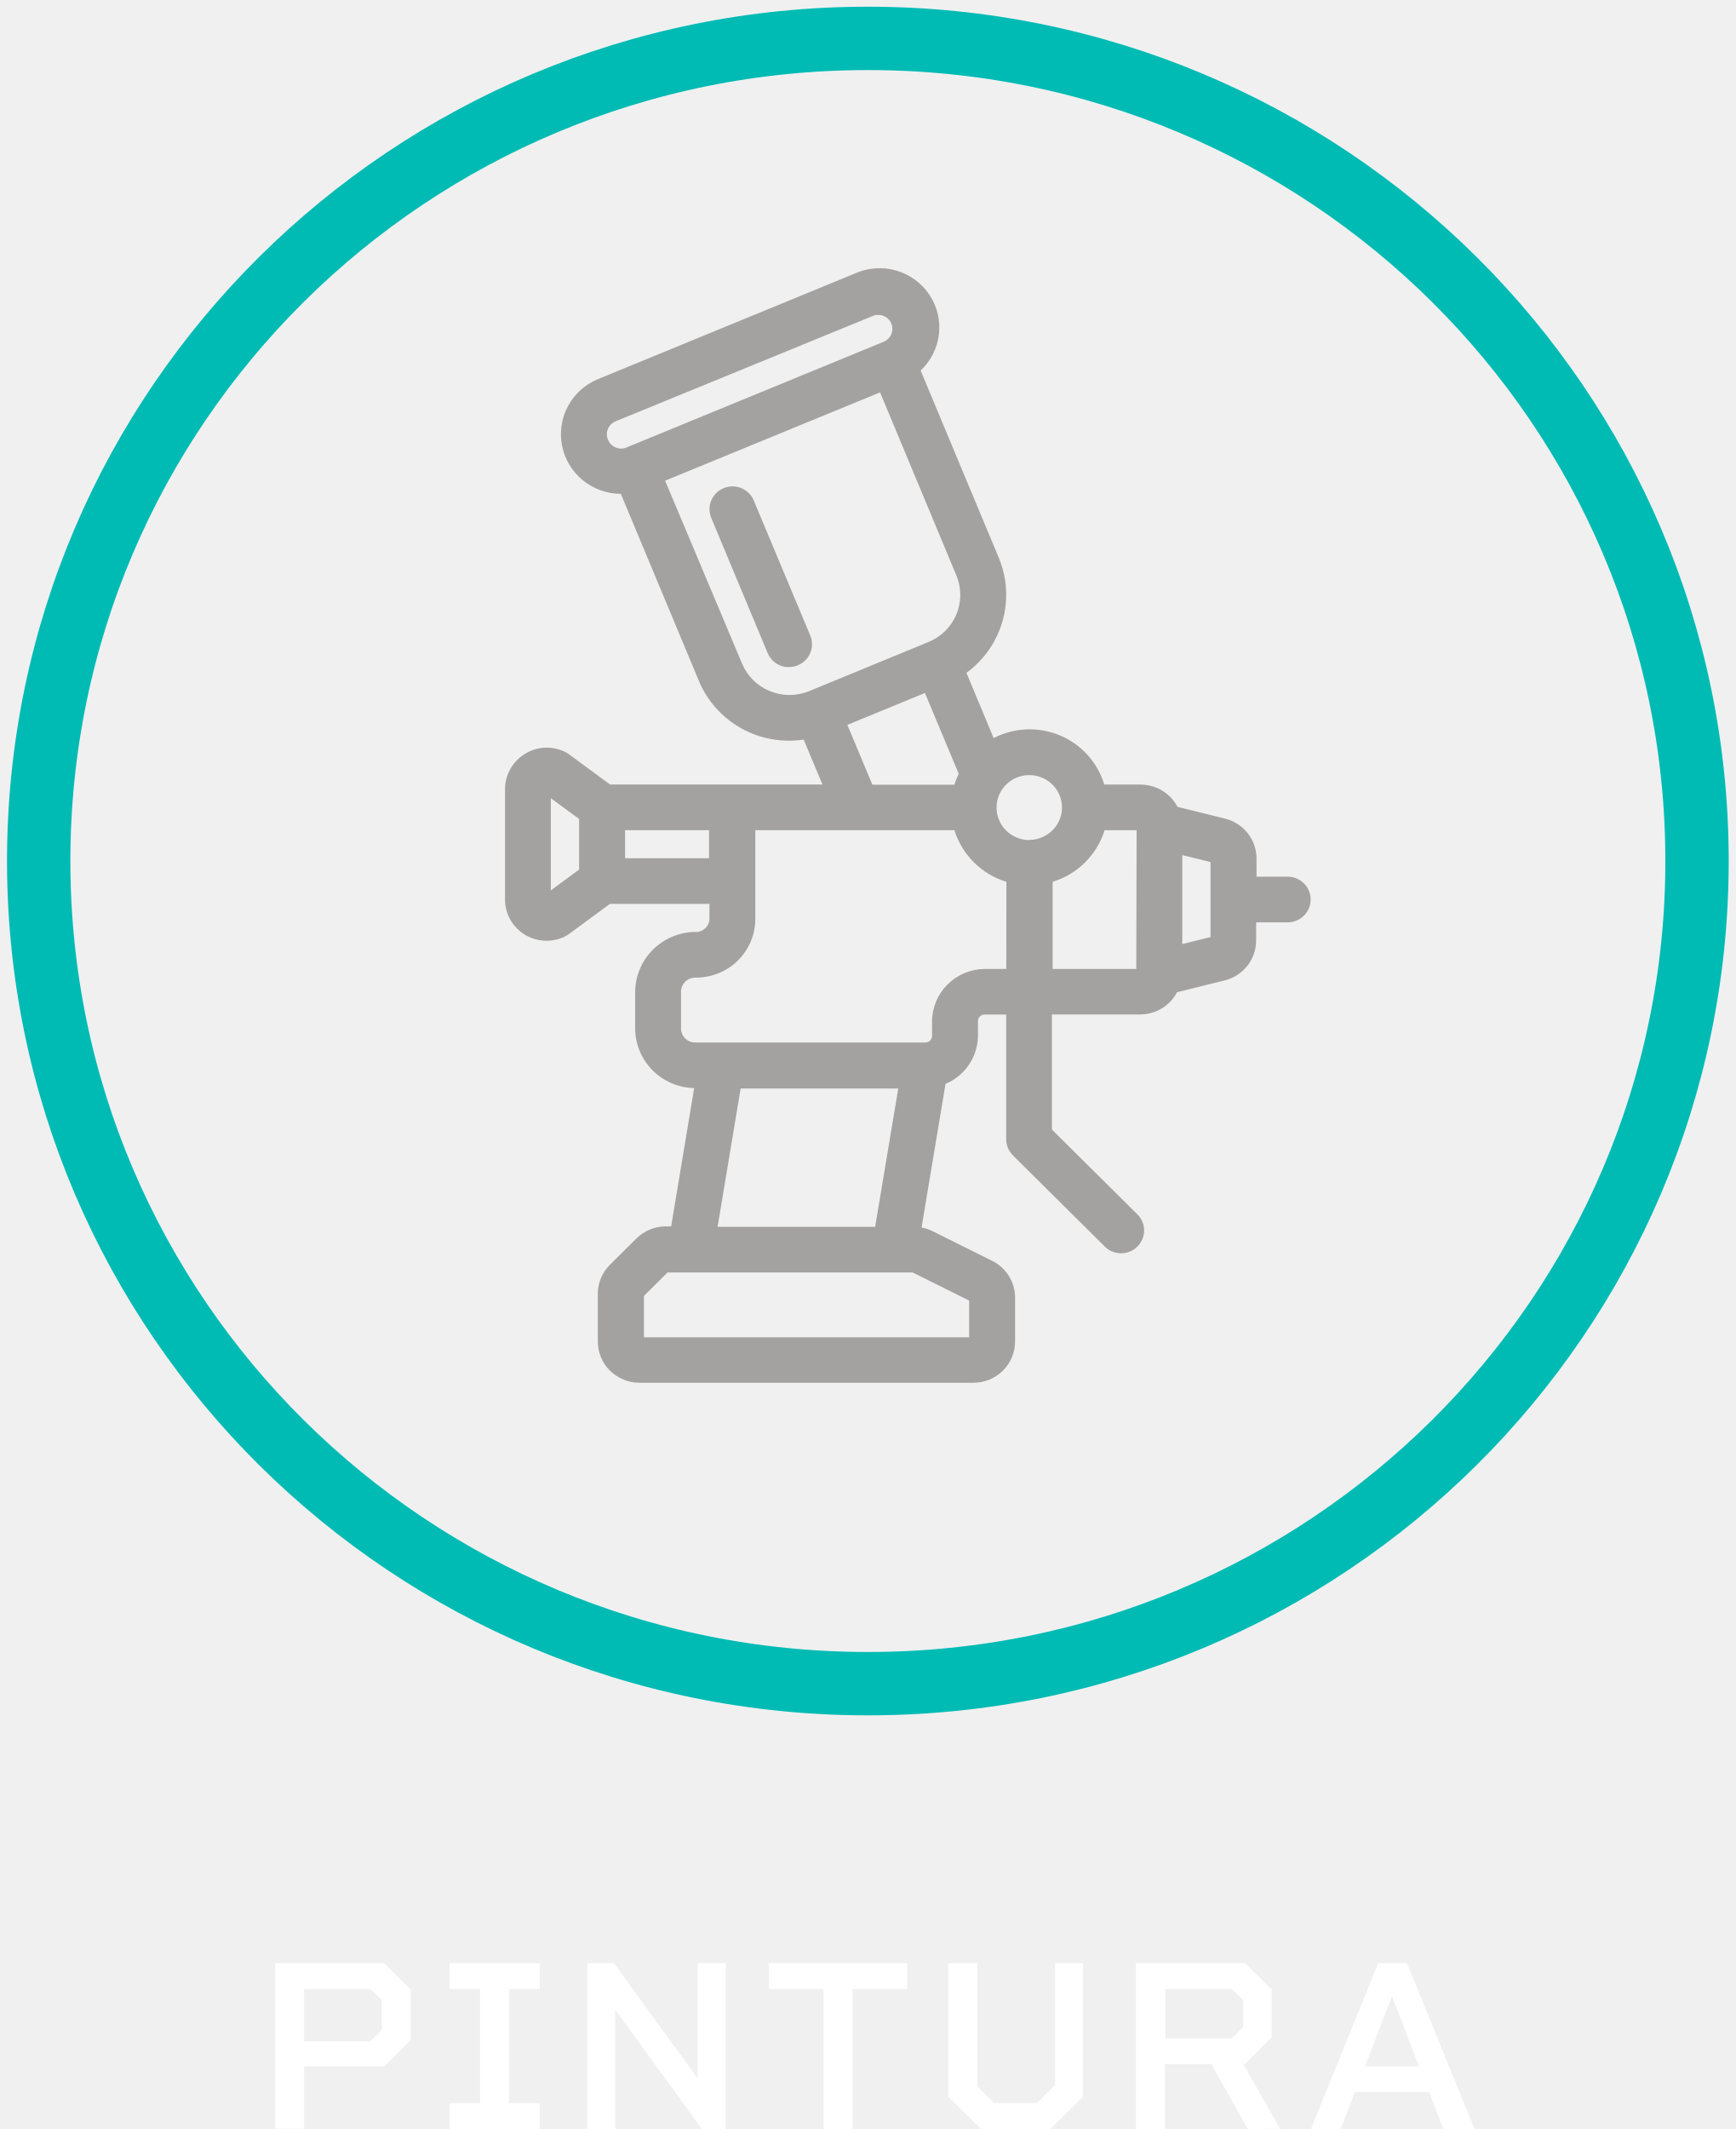
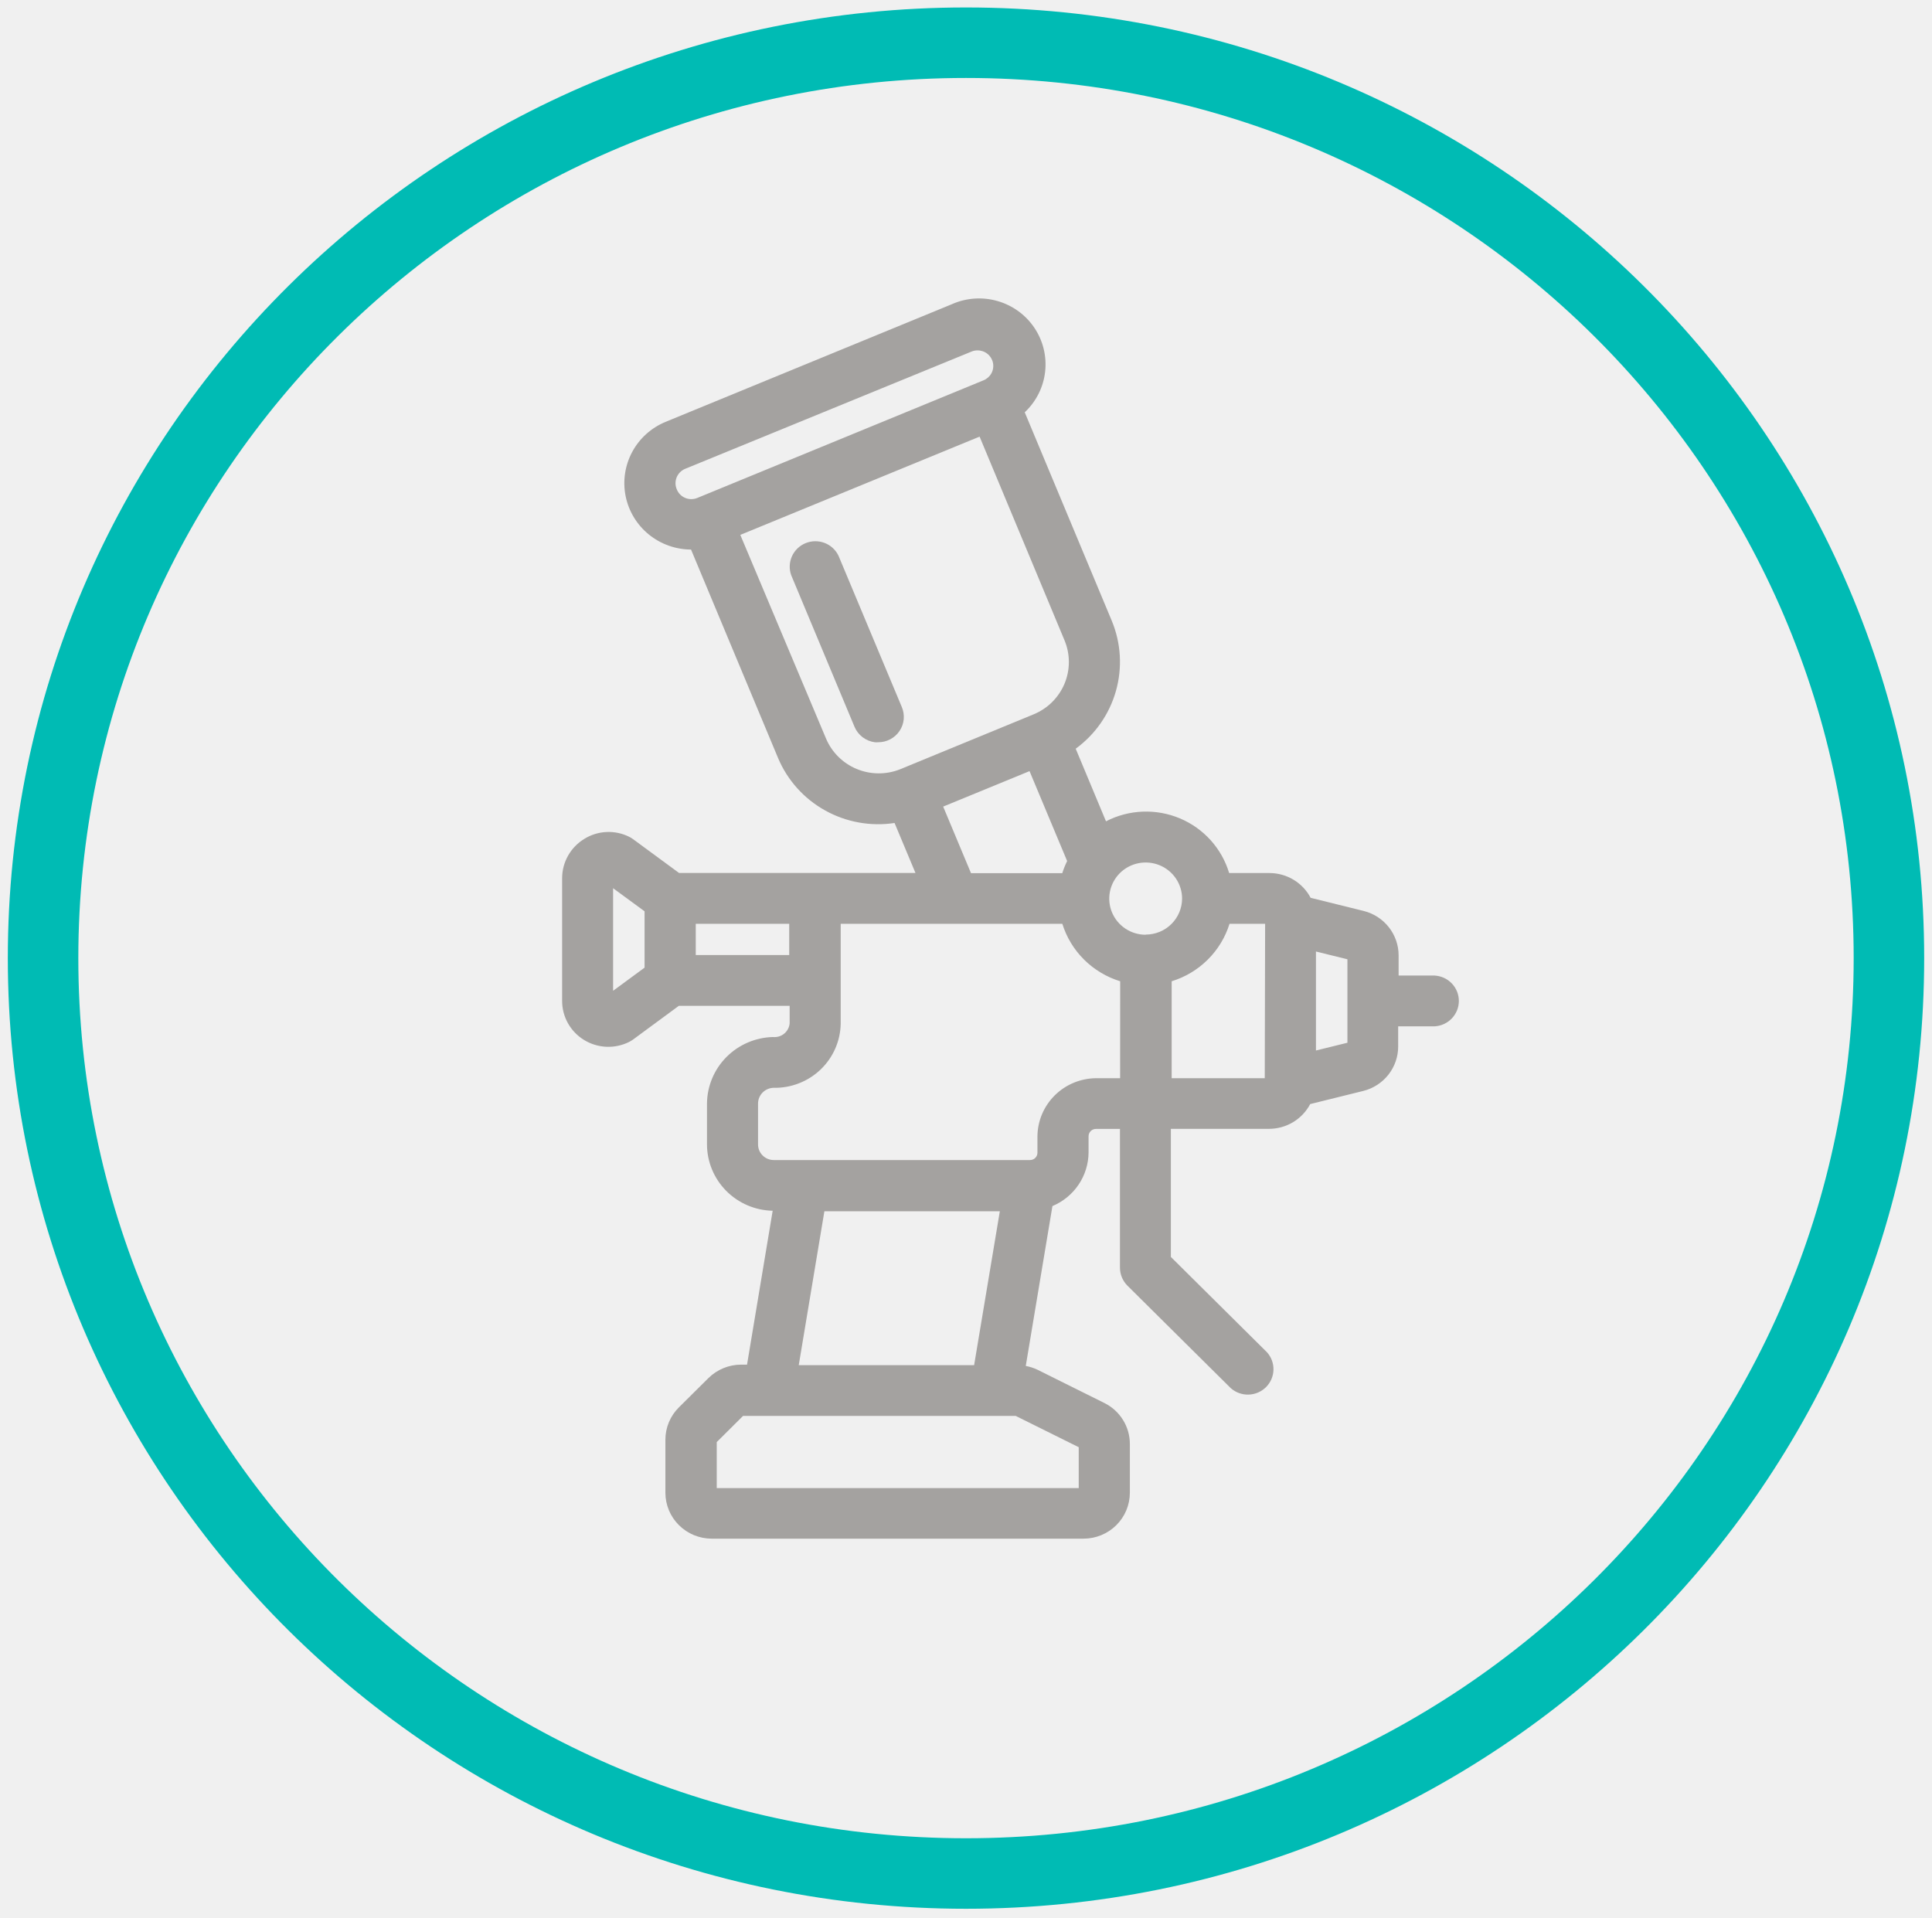
- <svg xmlns="http://www.w3.org/2000/svg" width="137" height="168" viewBox="0 0 137 168" fill="none">
-   <path d="M68.5 132.859C104.644 132.859 133.946 103.795 133.946 67.944C133.946 32.093 104.644 3.029 68.5 3.029C32.355 3.029 3.054 32.093 3.054 67.944C3.054 103.795 32.355 132.859 68.5 132.859Z" stroke="#00BBB4" stroke-width="5" stroke-miterlimit="10" />
-   <path d="M32.422 157.015V160.975L30.326 163.053H24.003V167.979H21.714V154.916H30.326L32.422 157.015ZM30.132 160.169V157.821L29.242 156.958H24.003V161.079H29.242L30.132 160.169Z" fill="white" />
-   <path d="M40.18 156.958V165.958H42.6V168H35.486V165.958H37.891V156.958H35.486V154.916H42.6V156.958H40.18Z" fill="white" />
-   <path d="M57.279 154.916V168H55.398L48.556 158.574V168H46.361V154.916H48.457L55.068 164.015V154.916H57.279Z" fill="white" />
-   <path d="M71.612 156.958H67.284V168H65.001V156.958H60.694V154.916H71.612V156.958Z" fill="white" />
-   <path d="M85.474 154.916V165.459L82.896 168H77.427L74.85 165.459V154.916H77.139V164.633L78.475 165.958H81.848L83.284 164.534V154.916H85.474Z" fill="white" />
-   <path d="M98.486 168L95.615 162.882H91.948V168H89.659V154.916H98.277L100.372 156.995V160.746L98.277 162.861H98.12L101.032 167.979L98.486 168ZM91.99 160.845H97.229L98.125 159.956V157.821L97.229 156.958H91.99V160.845Z" fill="white" />
-   <path d="M112.798 165.075H106.941L105.815 168H103.468L108.78 154.916H111.053L116.386 168H113.919L112.798 165.075ZM112.001 163.053L109.869 157.514L107.737 163.053H112.001Z" fill="white" />
-   <path d="M101.76 69.181H99.177V67.757C99.178 67.031 98.934 66.326 98.484 65.753C98.034 65.181 97.404 64.774 96.694 64.598L92.938 63.668C92.661 63.141 92.244 62.699 91.733 62.39C91.221 62.08 90.635 61.915 90.036 61.911H87.16C86.902 61.05 86.454 60.255 85.85 59.585C85.246 58.914 84.5 58.385 83.666 58.034C82.831 57.684 81.928 57.521 81.023 57.557C80.117 57.593 79.231 57.827 78.427 58.243L76.279 53.094C77.663 52.083 78.667 50.642 79.132 49C79.596 47.358 79.493 45.609 78.841 44.032L72.665 29.238C73.474 28.479 73.986 27.46 74.111 26.362C74.235 25.264 73.963 24.158 73.344 23.239C72.724 22.321 71.797 21.65 70.726 21.345C69.655 21.04 68.51 21.121 67.494 21.574L47.189 29.919C46.178 30.338 45.345 31.09 44.83 32.049C44.315 33.008 44.15 34.114 44.363 35.18C44.577 36.246 45.155 37.206 46.001 37.896C46.846 38.587 47.906 38.967 49.002 38.971L55.173 53.754C55.834 55.326 57.006 56.634 58.503 57.469C60 58.304 61.736 58.619 63.434 58.362L64.917 61.906H48.153L44.895 59.511C44.809 59.447 44.718 59.392 44.622 59.344C44.123 59.094 43.567 58.975 43.008 59.001C42.449 59.026 41.906 59.195 41.432 59.49C40.955 59.781 40.561 60.187 40.286 60.671C40.011 61.154 39.864 61.699 39.86 62.254V70.979C39.86 71.534 40.003 72.08 40.275 72.565C40.547 73.05 40.941 73.458 41.417 73.749C41.893 74.041 42.437 74.207 42.996 74.231C43.555 74.256 44.112 74.138 44.612 73.888C44.704 73.84 44.793 73.786 44.879 73.727L48.137 71.327H55.995V72.563C55.983 72.705 55.943 72.843 55.877 72.969C55.811 73.095 55.72 73.207 55.61 73.298C55.5 73.389 55.372 73.457 55.235 73.499C55.098 73.54 54.954 73.555 54.811 73.54C53.569 73.571 52.387 74.079 51.514 74.957C50.641 75.835 50.146 77.015 50.133 78.248V81.158C50.137 82.389 50.626 83.571 51.497 84.449C52.367 85.328 53.549 85.834 54.79 85.86L52.973 96.772H52.548C51.682 96.775 50.852 97.117 50.238 97.723L48.143 99.801C47.837 100.103 47.596 100.462 47.431 100.857C47.267 101.252 47.183 101.676 47.184 102.103V105.86C47.185 106.722 47.531 107.549 48.146 108.158C48.761 108.768 49.594 109.111 50.463 109.113H76.84C77.709 109.111 78.542 108.768 79.157 108.158C79.772 107.549 80.118 106.722 80.119 105.86V102.399C80.12 101.795 79.951 101.203 79.63 100.689C79.31 100.174 78.852 99.759 78.306 99.49L73.56 97.13C73.299 97.007 73.023 96.918 72.738 96.865L74.629 85.528C75.382 85.212 76.027 84.685 76.482 84.011C76.937 83.337 77.183 82.546 77.191 81.734V80.576C77.191 80.438 77.246 80.306 77.344 80.208C77.442 80.111 77.576 80.056 77.715 80.056H79.417V89.892C79.417 90.368 79.605 90.825 79.941 91.165L87.275 98.44C87.622 98.747 88.074 98.911 88.539 98.897C89.004 98.884 89.445 98.694 89.773 98.367C90.102 98.04 90.291 97.601 90.303 97.14C90.314 96.679 90.148 96.231 89.837 95.889L83.026 89.134V80.051H90.004C90.603 80.047 91.19 79.882 91.701 79.573C92.213 79.263 92.629 78.821 92.906 78.295L96.663 77.365C97.373 77.189 98.004 76.783 98.454 76.21C98.904 75.637 99.147 74.931 99.146 74.205V72.782H101.728C102.193 72.757 102.63 72.556 102.95 72.221C103.27 71.886 103.449 71.443 103.449 70.981C103.449 70.52 103.27 70.076 102.95 69.741C102.63 69.406 102.193 69.206 101.728 69.181H101.76ZM45.707 68.62L43.475 70.261V62.987L45.707 64.624V68.62ZM55.964 67.726H49.337V65.512H55.964V67.726ZM47.985 34.689C47.873 34.418 47.873 34.114 47.986 33.843C48.099 33.572 48.315 33.357 48.588 33.245L68.893 24.931C69.024 24.875 69.164 24.847 69.306 24.848C69.565 24.844 69.817 24.929 70.019 25.09C70.22 25.25 70.359 25.476 70.411 25.727C70.464 25.978 70.426 26.24 70.304 26.466C70.183 26.693 69.986 26.87 69.747 26.968L49.442 35.313C49.305 35.369 49.158 35.397 49.011 35.396C48.863 35.395 48.717 35.364 48.581 35.306C48.445 35.248 48.322 35.163 48.22 35.057C48.118 34.952 48.038 34.826 47.985 34.689ZM63.811 54.559C62.823 54.948 61.721 54.937 60.741 54.528C59.761 54.119 58.982 53.344 58.573 52.371L52.496 37.931L69.464 30.963L75.488 45.414C75.897 46.398 75.896 47.503 75.484 48.486C75.073 49.469 74.285 50.25 73.293 50.657L63.811 54.559ZM75.671 61.059C75.535 61.338 75.419 61.626 75.326 61.922H68.856L66.881 57.199L73.005 54.684L75.671 61.059ZM76.494 102.628V105.527H50.825V102.264L52.69 100.409H72.025L76.494 102.628ZM56.64 96.808L58.457 85.897H70.899L69.076 96.808H56.64ZM79.427 76.46H77.725C76.624 76.469 75.571 76.906 74.793 77.678C74.015 78.45 73.574 79.494 73.566 80.586V81.745C73.566 81.883 73.51 82.015 73.412 82.112C73.314 82.21 73.181 82.264 73.042 82.264H54.869C54.574 82.264 54.291 82.149 54.082 81.942C53.873 81.736 53.755 81.456 53.753 81.163V78.253C53.756 77.964 53.87 77.688 54.073 77.48C54.276 77.273 54.552 77.152 54.843 77.141C55.458 77.155 56.07 77.048 56.643 76.826C57.216 76.605 57.74 76.273 58.183 75.85C58.627 75.427 58.982 74.921 59.227 74.361C59.473 73.802 59.605 73.2 59.615 72.589V65.512H75.331C75.629 66.471 76.159 67.343 76.874 68.052C77.588 68.762 78.467 69.289 79.433 69.586L79.427 76.46ZM81.24 66.287C80.729 66.287 80.23 66.136 79.805 65.855C79.381 65.573 79.049 65.173 78.854 64.705C78.659 64.237 78.608 63.722 78.707 63.225C78.807 62.728 79.053 62.272 79.414 61.913C79.775 61.555 80.235 61.311 80.736 61.212C81.237 61.114 81.757 61.164 82.228 61.358C82.7 61.552 83.104 61.88 83.388 62.302C83.671 62.723 83.823 63.218 83.823 63.725C83.82 64.402 83.547 65.051 83.063 65.529C82.579 66.008 81.923 66.276 81.24 66.276V66.287ZM89.685 76.46H83.084V69.586C84.05 69.289 84.928 68.762 85.643 68.052C86.358 67.343 86.887 66.471 87.186 65.512H89.711L89.685 76.46ZM95.547 73.945L93.315 74.496V67.476L95.547 68.027V73.945Z" fill="#A4A2A0" />
+ <svg xmlns="http://www.w3.org/2000/svg" width="137" height="136" viewBox="0 0 137 136" fill="none">
+   <path d="M68.5 132.859C104.645 132.859 133.946 103.795 133.946 67.944C133.946 32.093 104.645 3.029 68.5 3.029C32.355 3.029 3.054 32.093 3.054 67.944C3.054 103.795 32.355 132.859 68.5 132.859Z" stroke="#00BBB4" stroke-width="5" stroke-miterlimit="10" />
+   <path d="M101.76 69.181H99.177V67.757C99.178 67.031 98.934 66.326 98.484 65.753C98.034 65.181 97.404 64.774 96.694 64.598L92.938 63.668C92.661 63.141 92.244 62.699 91.733 62.39C91.222 62.08 90.635 61.915 90.036 61.911H87.16C86.902 61.05 86.455 60.255 85.851 59.585C85.247 58.914 84.501 58.385 83.666 58.034C82.831 57.684 81.929 57.521 81.023 57.557C80.117 57.593 79.231 57.827 78.427 58.243L76.279 53.094C77.664 52.083 78.668 50.642 79.132 49C79.596 47.358 79.494 45.609 78.841 44.032L72.665 29.238C73.474 28.479 73.987 27.46 74.111 26.362C74.235 25.264 73.964 24.158 73.344 23.239C72.725 22.321 71.797 21.65 70.726 21.345C69.656 21.04 68.51 21.121 67.494 21.574L47.189 29.919C46.179 30.338 45.345 31.09 44.83 32.049C44.315 33.008 44.15 34.114 44.363 35.18C44.577 36.246 45.155 37.206 46.001 37.896C46.846 38.587 47.907 38.967 49.002 38.971V38.971L55.173 53.754C55.834 55.326 57.006 56.634 58.503 57.469C60.001 58.304 61.736 58.619 63.434 58.362L64.917 61.906H48.153L44.895 59.511C44.809 59.447 44.718 59.392 44.623 59.344C44.123 59.094 43.567 58.975 43.008 59.001C42.449 59.026 41.906 59.195 41.432 59.49C40.955 59.781 40.561 60.187 40.286 60.671C40.011 61.154 39.865 61.699 39.861 62.254V70.979C39.86 71.534 40.003 72.08 40.275 72.565C40.548 73.05 40.941 73.458 41.417 73.749C41.894 74.041 42.437 74.207 42.996 74.231C43.556 74.256 44.112 74.138 44.612 73.888C44.704 73.84 44.793 73.786 44.879 73.727L48.138 71.327H55.995V72.563C55.984 72.705 55.944 72.843 55.877 72.969C55.811 73.095 55.72 73.207 55.61 73.298C55.5 73.389 55.373 73.457 55.235 73.499C55.098 73.54 54.954 73.555 54.812 73.54C53.569 73.571 52.387 74.079 51.514 74.957C50.642 75.835 50.147 77.015 50.133 78.248V81.158C50.137 82.389 50.627 83.571 51.497 84.449C52.367 85.328 53.549 85.834 54.791 85.86L52.973 96.772H52.548C51.682 96.775 50.852 97.117 50.238 97.723L48.143 99.801C47.838 100.103 47.596 100.462 47.431 100.857C47.267 101.252 47.183 101.676 47.184 102.103V105.86C47.185 106.722 47.532 107.549 48.146 108.158C48.761 108.768 49.594 109.111 50.464 109.113H76.84C77.709 109.111 78.543 108.768 79.157 108.158C79.772 107.549 80.118 106.722 80.119 105.86V102.399C80.12 101.795 79.951 101.203 79.63 100.689C79.31 100.174 78.852 99.759 78.307 99.49L73.561 97.13C73.299 97.007 73.023 96.918 72.738 96.865L74.629 85.528C75.383 85.212 76.027 84.685 76.482 84.011C76.937 83.337 77.184 82.546 77.191 81.734V80.576C77.191 80.438 77.246 80.306 77.344 80.208C77.443 80.111 77.576 80.056 77.715 80.056H79.417V89.892C79.417 90.368 79.605 90.825 79.941 91.165L87.275 98.44C87.622 98.747 88.074 98.911 88.539 98.897C89.004 98.884 89.446 98.694 89.774 98.367C90.102 98.04 90.291 97.601 90.303 97.14C90.315 96.679 90.148 96.231 89.837 95.889L83.027 89.134V80.051H90.004C90.603 80.047 91.19 79.882 91.702 79.573C92.213 79.263 92.63 78.821 92.907 78.295L96.663 77.365C97.373 77.189 98.004 76.783 98.454 76.21C98.904 75.637 99.148 74.931 99.146 74.205V72.782H101.729C102.193 72.757 102.63 72.556 102.95 72.221C103.27 71.886 103.449 71.443 103.449 70.981C103.449 70.52 103.27 70.076 102.95 69.741C102.63 69.406 102.193 69.206 101.729 69.181H101.76ZM45.707 68.62L43.475 70.261V62.987L45.707 64.624V68.62ZM55.964 67.726H49.337V65.512H55.964V67.726ZM47.986 34.689C47.873 34.418 47.873 34.114 47.986 33.843C48.099 33.572 48.315 33.357 48.588 33.245L68.893 24.931C69.024 24.875 69.165 24.847 69.307 24.848C69.565 24.844 69.817 24.929 70.019 25.09C70.221 25.25 70.359 25.476 70.412 25.727C70.464 25.978 70.426 26.24 70.305 26.466C70.183 26.693 69.986 26.87 69.747 26.968L49.442 35.313C49.305 35.369 49.159 35.397 49.011 35.396C48.863 35.395 48.717 35.364 48.581 35.306C48.445 35.248 48.322 35.163 48.22 35.057C48.118 34.952 48.038 34.826 47.986 34.689V34.689ZM63.812 54.559C62.824 54.948 61.721 54.937 60.741 54.528C59.761 54.119 58.983 53.344 58.573 52.371L52.496 37.931L69.464 30.963L75.488 45.414C75.898 46.398 75.896 47.503 75.485 48.486C75.073 49.469 74.285 50.25 73.293 50.657L63.812 54.559ZM75.672 61.059C75.535 61.338 75.419 61.626 75.326 61.922H68.856L66.881 57.199L73.005 54.684L75.672 61.059ZM76.494 102.628V105.527H50.825V102.264L52.69 100.409H72.026L76.494 102.628ZM56.64 96.808L58.458 85.897H70.899L69.076 96.808H56.64ZM79.428 76.46H77.725C76.625 76.469 75.571 76.906 74.793 77.678C74.015 78.45 73.574 79.494 73.566 80.586V81.745C73.566 81.883 73.511 82.015 73.412 82.112C73.314 82.21 73.181 82.264 73.042 82.264H54.869C54.574 82.264 54.291 82.149 54.082 81.942C53.873 81.736 53.755 81.456 53.753 81.163V78.253C53.756 77.964 53.87 77.688 54.073 77.48C54.276 77.273 54.552 77.152 54.843 77.141C55.458 77.155 56.07 77.048 56.643 76.826C57.217 76.605 57.74 76.273 58.184 75.85C58.627 75.427 58.982 74.921 59.228 74.361C59.473 73.802 59.605 73.2 59.615 72.589V65.512H75.331C75.63 66.471 76.159 67.343 76.874 68.052C77.589 68.762 78.467 69.289 79.433 69.586L79.428 76.46ZM81.24 66.287C80.73 66.287 80.23 66.136 79.805 65.855C79.381 65.573 79.05 65.173 78.854 64.705C78.659 64.237 78.608 63.722 78.707 63.225C78.807 62.728 79.053 62.272 79.414 61.913C79.775 61.555 80.236 61.311 80.737 61.212C81.237 61.114 81.757 61.164 82.229 61.358C82.701 61.552 83.104 61.88 83.388 62.302C83.671 62.723 83.823 63.218 83.823 63.725C83.82 64.402 83.547 65.051 83.063 65.529C82.579 66.008 81.924 66.276 81.24 66.276V66.287ZM89.685 76.46H83.084V69.586C84.05 69.289 84.929 68.762 85.643 68.052C86.358 67.343 86.888 66.471 87.186 65.512H89.711L89.685 76.46ZM95.547 73.945L93.315 74.496V67.476L95.547 68.027V73.945Z" fill="#A4A2A0" />
  <path d="M59.458 39.407C59.257 38.99 58.903 38.666 58.468 38.5C58.033 38.335 57.55 38.342 57.12 38.519C56.69 38.696 56.345 39.031 56.156 39.453C55.967 39.876 55.949 40.354 56.105 40.789L60.59 51.53C60.711 51.824 60.909 52.081 61.163 52.276C61.417 52.47 61.718 52.594 62.035 52.636C62.114 52.642 62.193 52.642 62.271 52.636C62.571 52.638 62.867 52.565 63.132 52.425C63.396 52.285 63.622 52.082 63.788 51.834C63.954 51.587 64.056 51.302 64.084 51.006C64.111 50.709 64.065 50.411 63.948 50.137L59.458 39.407Z" fill="#A4A2A0" />
</svg>
